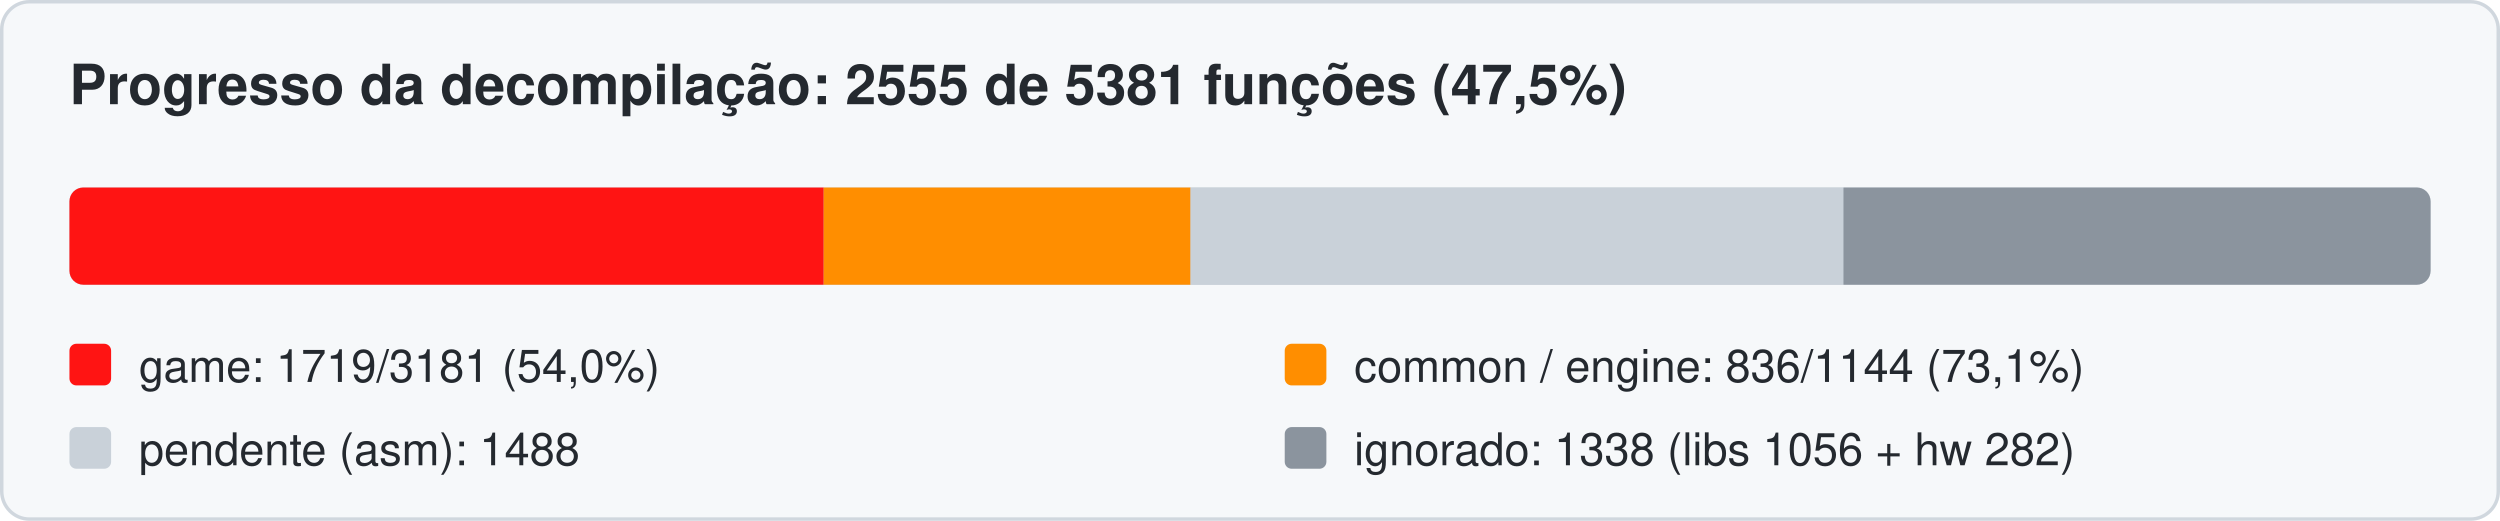
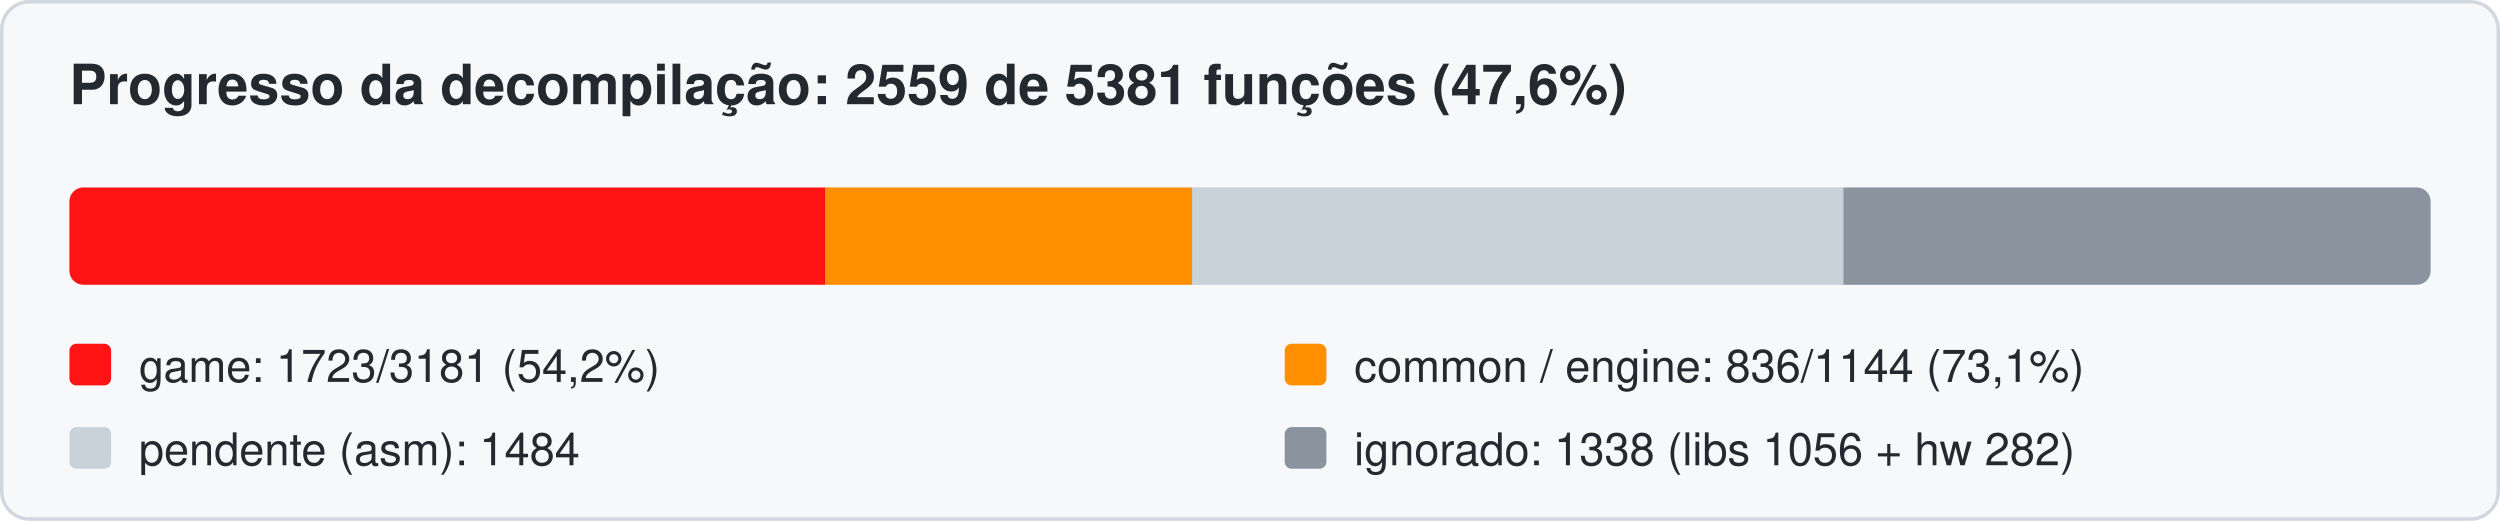
- <svg xmlns="http://www.w3.org/2000/svg" width="720" height="150" viewBox="0 0 720 150" role="img" aria-label="War of the Monsters: 2555 de 5381 funcoes decompiladas (47,5%), 1338 ignoradas">
+ <svg xmlns="http://www.w3.org/2000/svg" width="720" height="150" viewBox="0 0 720 150" role="img" aria-label="War of the Monsters: 2559 de 5381 funcoes decompiladas (47,6%), 1338 ignoradas">
  <rect x="0.5" y="0.5" width="719" height="149" rx="8" fill="#f6f8fa" stroke="#d0d7de" />
  <g font-family="-apple-system, 'Segoe UI', Helvetica, Arial, sans-serif">
-     <text x="20" y="30" font-size="16" font-weight="600" fill="#24292f">Progresso da decompilação: 2555 de 5381 funções (47,5%)</text>
+     <text x="20" y="30" font-size="16" font-weight="600" fill="#24292f">Progresso da decompilação: 2559 de 5381 funções (47,6%)</text>
    <rect x="20" y="54" width="680" height="28" rx="4" fill="#c9d1d9" />
    <clipPath id="r">
      <rect x="20" y="54" width="680" height="28" rx="4" />
    </clipPath>
    <g clip-path="url(#r)">
-       <rect x="20.00" y="54" width="217.23" height="28" fill="#ff1413" />
-       <rect x="237.23" y="54" width="105.65" height="28" fill="#ff8e00" />
-       <rect x="342.88" y="54" width="188.04" height="28" fill="#c9d1d9" />
+       <rect x="20.00" y="54" width="217.74" height="28" fill="#ff1413" />
+       <rect x="237.74" y="54" width="105.65" height="28" fill="#ff8e00" />
+       <rect x="343.38" y="54" width="187.53" height="28" fill="#c9d1d9" />
      <rect x="530.92" y="54" width="169.08" height="28" fill="#8b949e" />
    </g>
    <rect x="20" y="99" width="12" height="12" rx="2" fill="#ff1413" />
-     <text x="40" y="110" font-size="13" fill="#24292f">game: 1719/3181 (54,0%)</text>
+     <text x="40" y="110" font-size="13" fill="#24292f">game: 1723/3181 (54,2%)</text>
    <rect x="370" y="99" width="12" height="12" rx="2" fill="#ff8e00" />
    <text x="390" y="110" font-size="13" fill="#24292f">common / engine: 836/1144 (73,1%)</text>
    <rect x="20" y="123" width="12" height="12" rx="2" fill="#c9d1d9" />
-     <text x="40" y="134" font-size="13" fill="#24292f">pendente (asm): 1488</text>
+     <text x="40" y="134" font-size="13" fill="#24292f">pendente (asm): 1484</text>
    <rect x="370" y="123" width="12" height="12" rx="2" fill="#8b949e" />
    <text x="390" y="134" font-size="13" fill="#24292f">ignorado: 1338 (libs 1056 + hw 282)</text>
  </g>
</svg>
